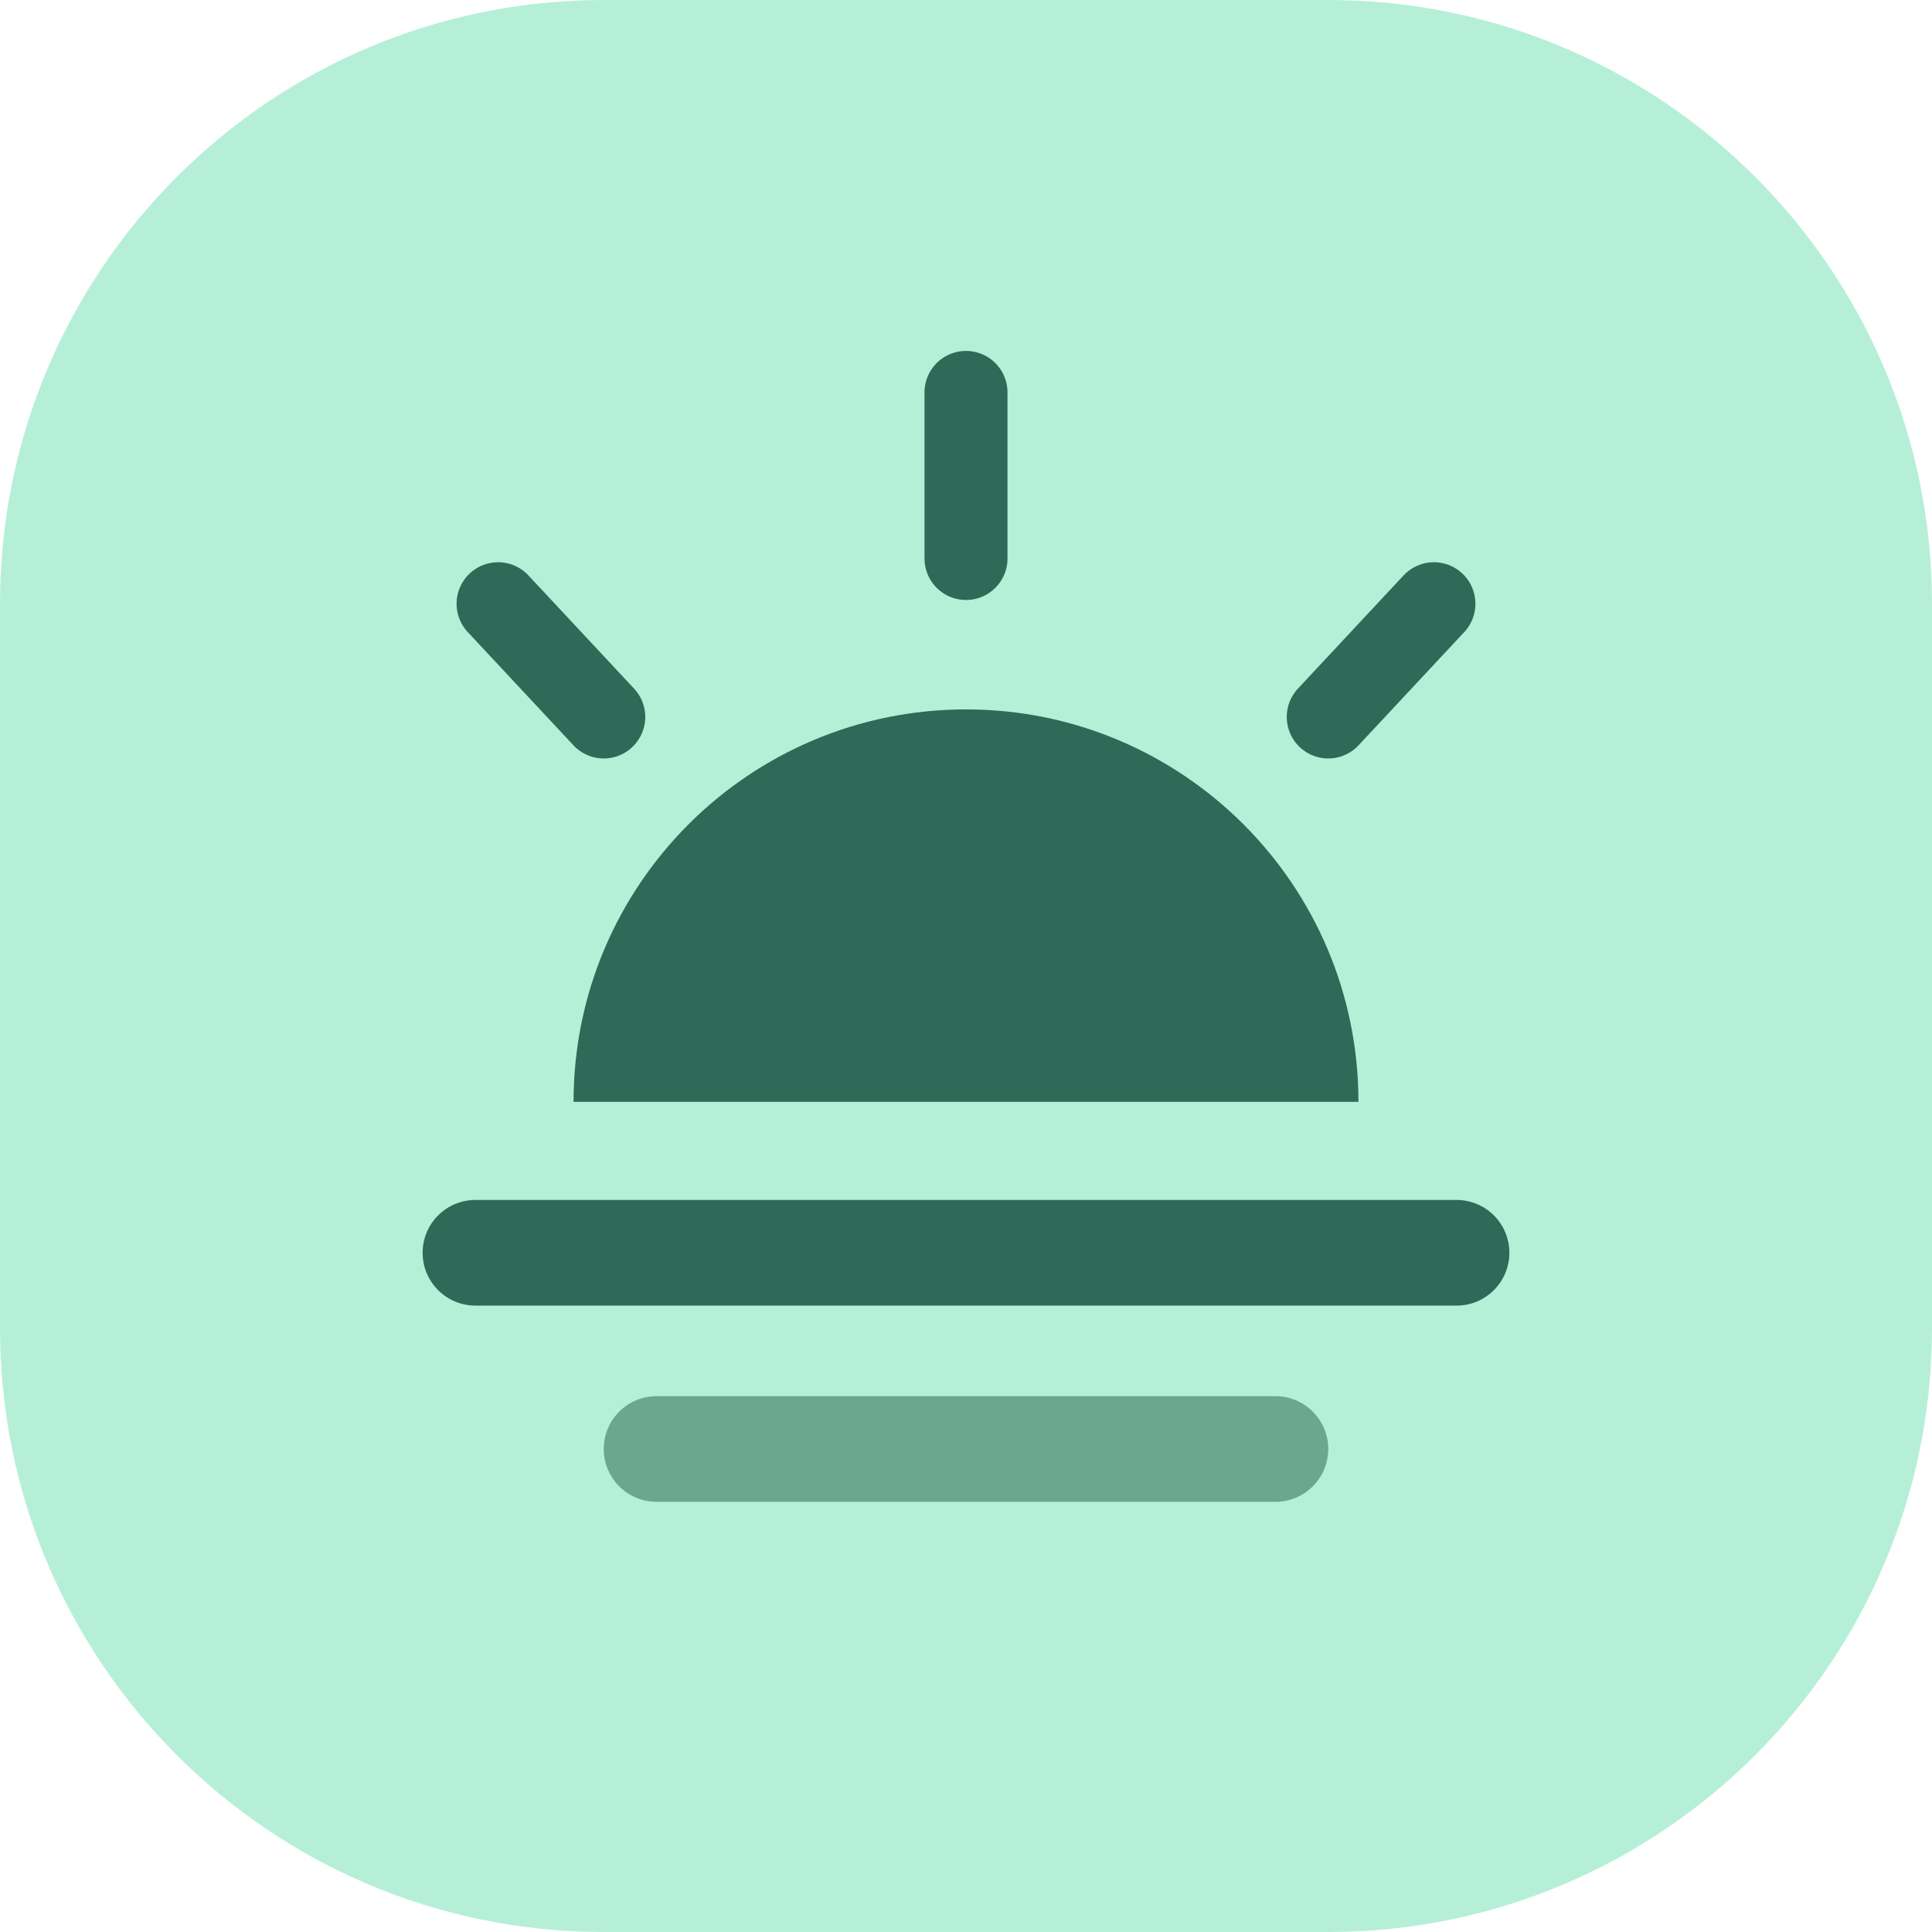
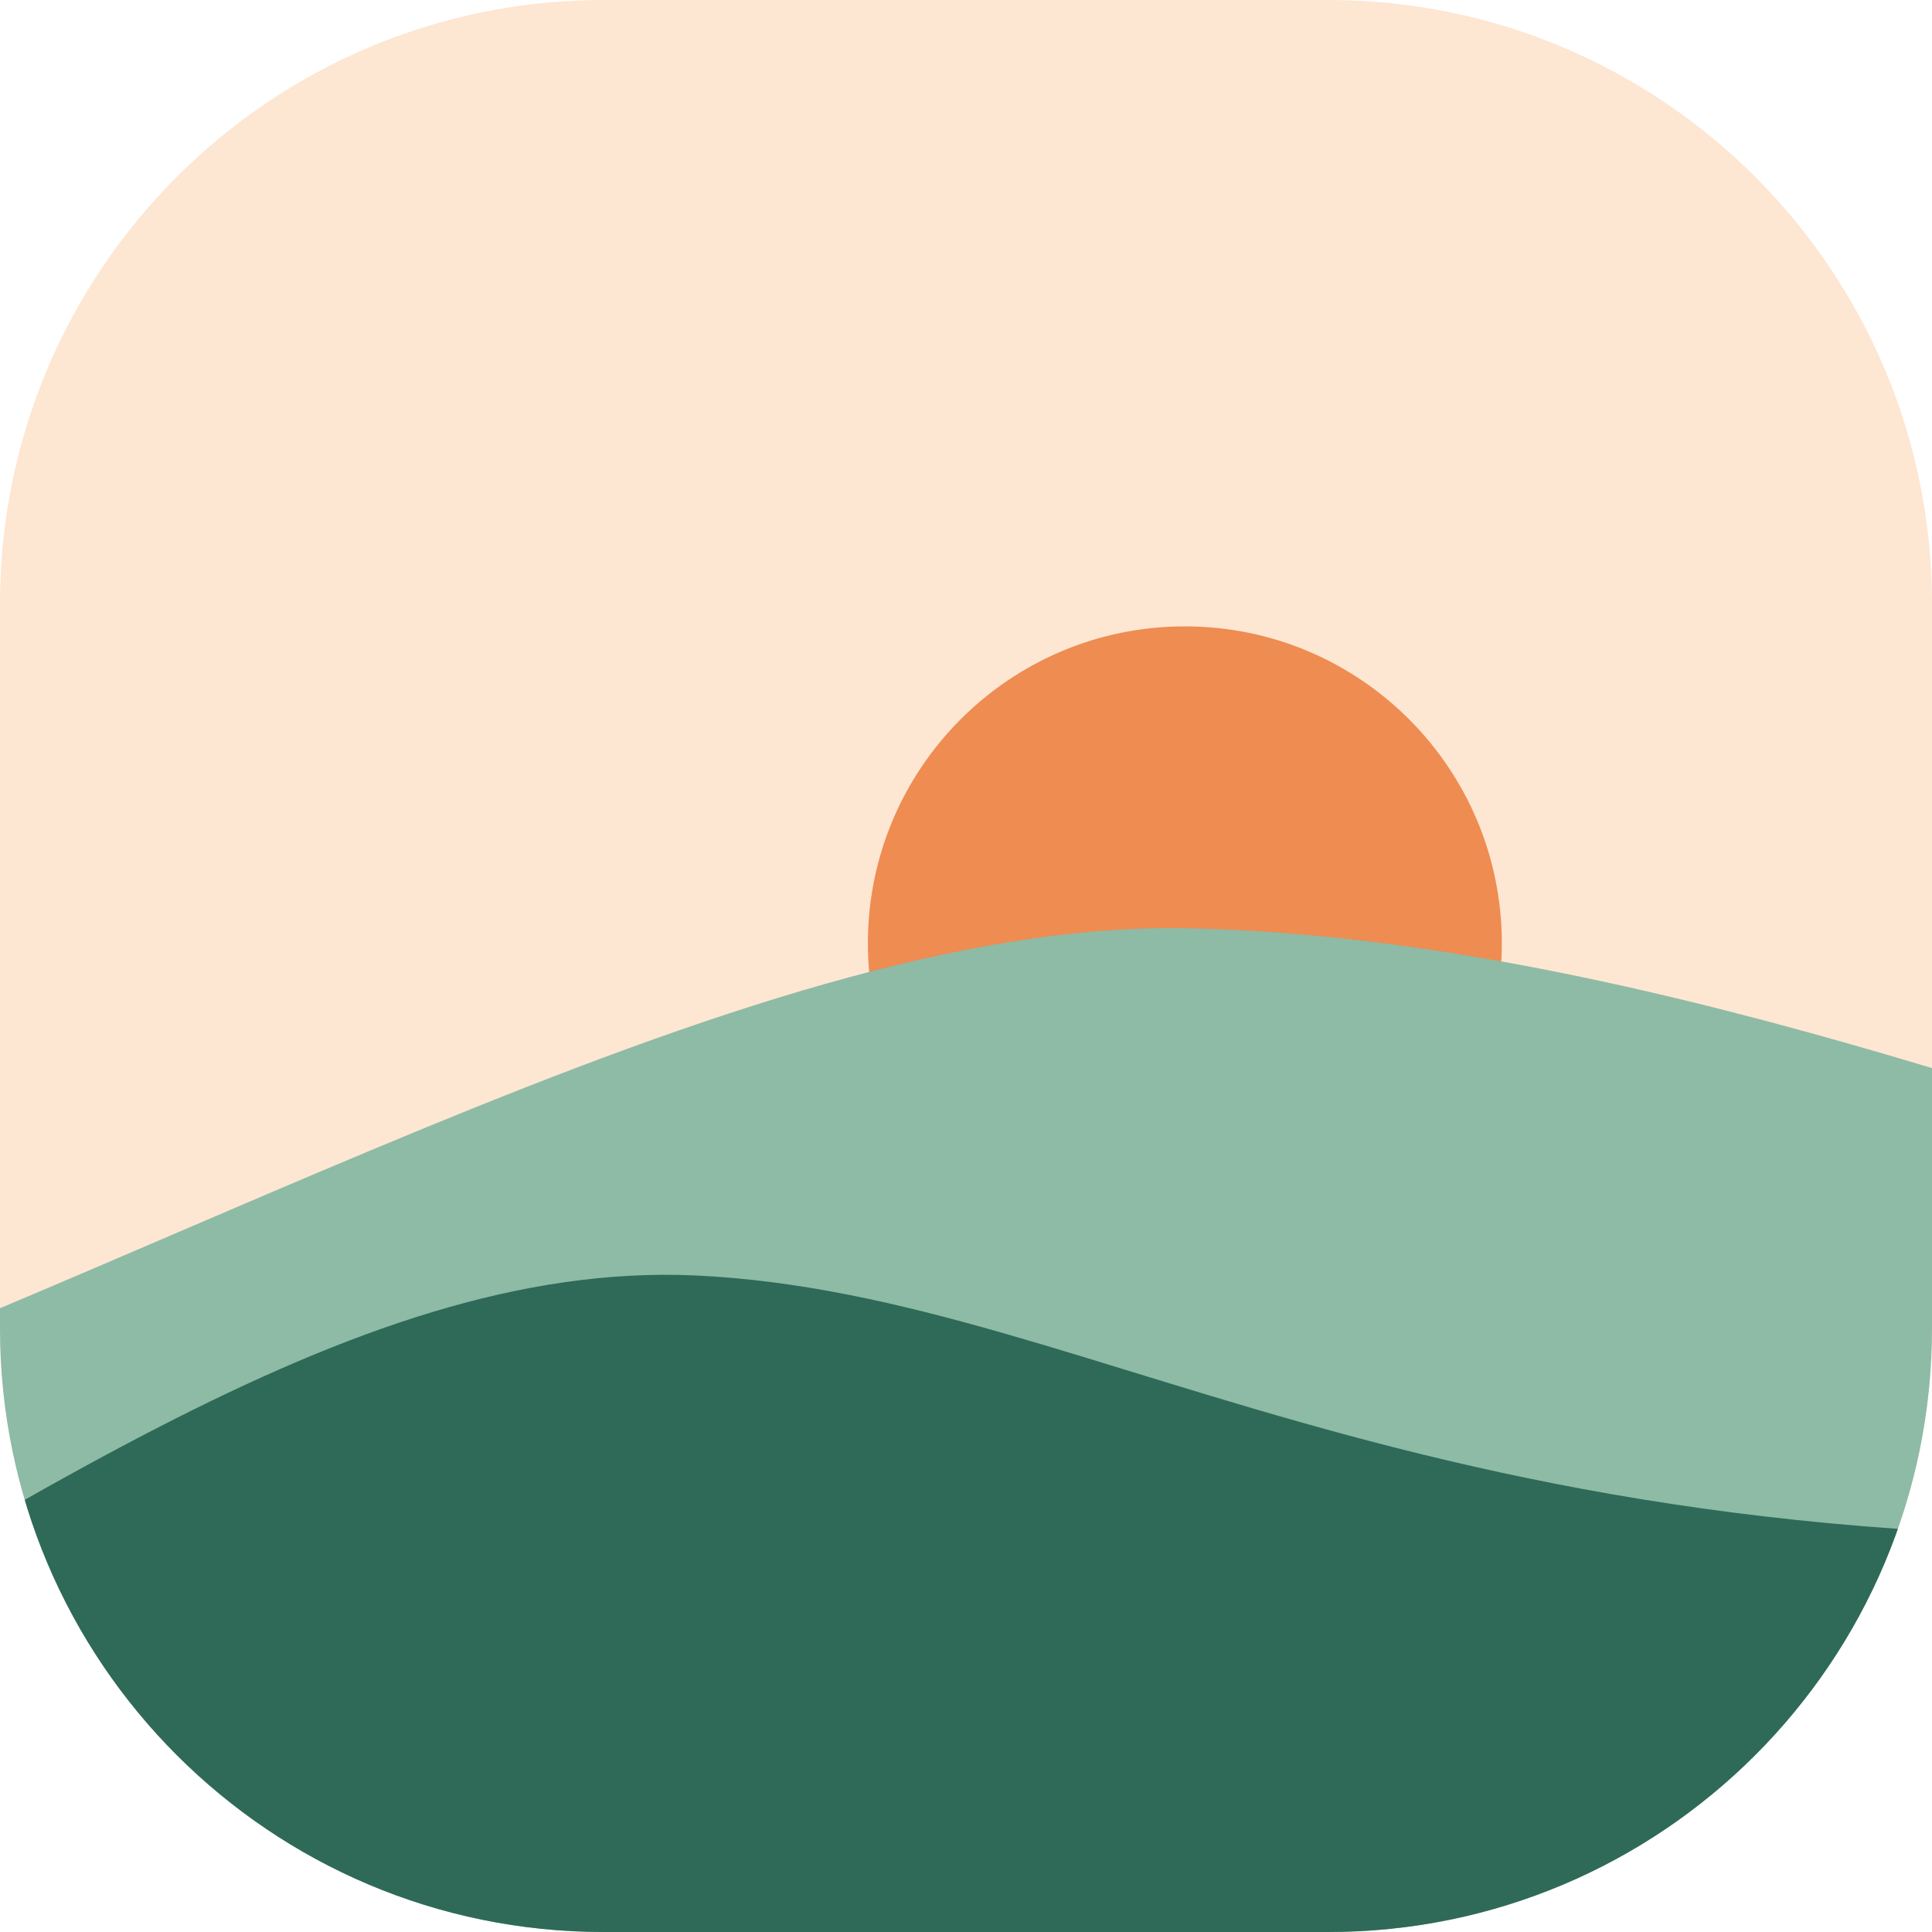
<svg xmlns="http://www.w3.org/2000/svg" viewBox="0 0 512 512">
-   <rect width="512" height="512" rx="160" fill="#B6EFD8" />
-   <circle cx="256" cy="292" r="104" fill="#2E6A57" />
-   <rect x="96" y="292" width="320" height="140" fill="#B6EFD8" />
-   <rect x="112" y="318" width="288" height="28" rx="14" fill="#2E6A57" />
-   <rect x="160" y="370" width="192" height="28" rx="14" fill="#2E6A57" opacity="0.55" />
-   <g stroke="#2E6A57" stroke-width="22" stroke-linecap="round">
-     <line x1="256" y1="104" x2="256" y2="148" />
-     <line x1="132" y1="160" x2="160" y2="190" />
-     <line x1="380" y1="160" x2="352" y2="190" />
+   <clipPath id="shape">
+     <rect width="512" height="512" rx="160" />
+   </clipPath>
+   <g clip-path="url(#shape)">
+     <rect width="512" height="512" fill="#FDE6D2" />
+     <circle cx="314" cy="250" r="84" fill="#EE8C52" />
+     <path d="M-128 396C40 340 196 244 314 246C430 248 560 300 640 324V640H-128Z" fill="#8DBBA6" />
+     <path d="M-128 476C0 404 92 334 184 338C294 343 384 424 640 404V640H-128Z" fill="#2E6A57" />
  </g>
</svg>
